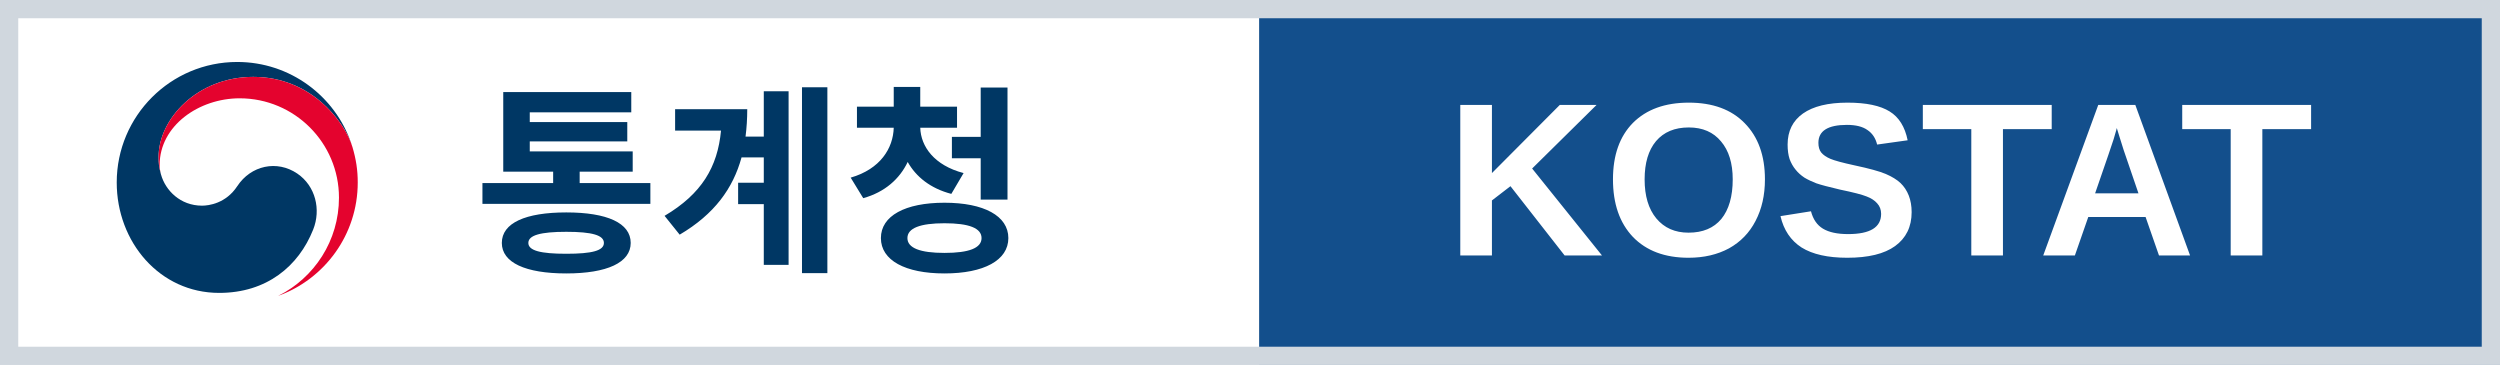
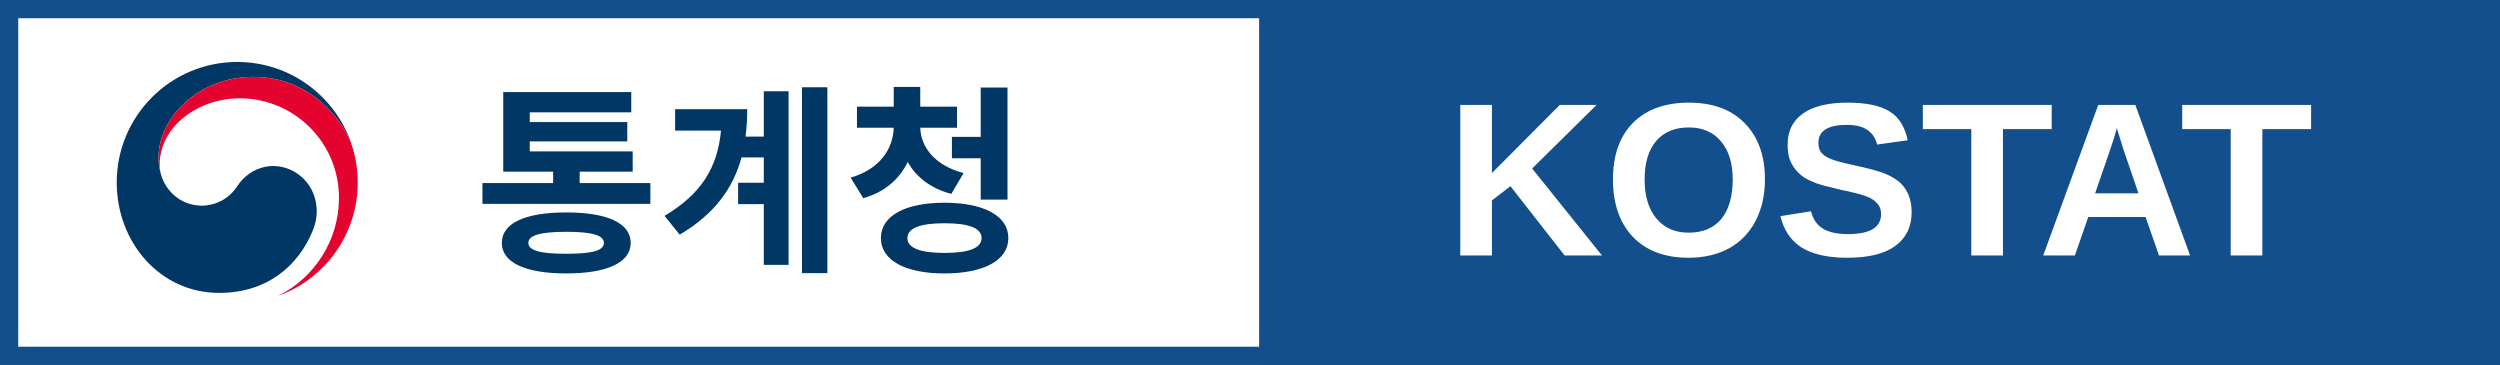
<svg xmlns="http://www.w3.org/2000/svg" width="137.0" height="20" viewBox="0 0 137.0 20" role="img" aria-label="통계청 KOSTAT">
  <defs>
    <clipPath id="badge-shape">
      <rect width="137.0" height="20" rx="0" />
    </clipPath>
  </defs>
  <g clip-path="url(#badge-shape)">
    <rect width="137.0" height="20" rx="0" fill="#ffffff" />
    <path d="M69.0 0h68v20h-68z" fill="#134f8c" />
  </g>
-   <rect x="0.5" y="0.5" width="136.0" height="19" rx="0" fill="none" stroke="#d0d7de" />
+   <rect x="0.5" y="0.5" width="136.0" height="19" rx="0" fill="none" stroke="#134f8c" />
  <g transform="translate(6.000 3.000) scale(0.080793)">
    <path fill="#fff" d="M173.282 86.65c0 47.844-38.794 86.632-86.646 86.632C38.799 173.282 0 134.494 0 86.65 0 38.788 38.799 0 86.636 0c47.852 0 86.646 38.788 86.646 86.65" />
    <path fill="#003764" d="M127.389 80.598c-13.791-9.365-31.439-5.542-40.717 8.533-7.72 11.767-19.405 13.235-23.906 13.235-14.751 0-24.824-10.367-27.818-21.095h-.01c-.039-.108-.059-.2-.09-.307-.025-.12-.056-.233-.089-.366-1.177-4.467-1.467-6.609-1.467-11.368 0-25.65 26.321-54.213 64.215-54.213 38.829 0 61.05 29.545 66.78 45.979a12 12 0 0 1-.291-.877C152.981 27.994 122.522 4.903 86.639 4.903c-45.13 0-81.729 36.59-81.729 81.739 0 40.351 29.108 74.891 69.479 74.891 32.197 0 53.842-18.052 63.757-42.93 5.45-13.614 1.595-29.605-10.757-38.005" />
    <path fill="#e4032e" d="M164.788 62.589c-4.777-16.026-27.153-47.571-67.282-47.571-37.894 0-64.214 28.563-64.214 54.212 0 4.759.29 6.901 1.466 11.368a24 24 0 0 1-.74-5.823c0-26.721 26.741-45.227 54.248-45.227 37.218 0 67.388 30.174 67.388 67.39 0 29.173-16.785 54.437-41.179 66.565v.023c31.455-11.391 53.908-41.512 53.908-76.884 0-8.378-1.127-15.759-3.595-24.053" />
  </g>
  <text x="26.0" y="14" fill="#003764" font-family="-apple-system, BlinkMacSystemFont, 'Segoe UI', 'Noto Sans KR', 'Malgun Gothic', Arial, sans-serif" font-size="11" font-weight="600">통계청</text>
  <text x="103" y="14" fill="#ffffff" text-anchor="middle" font-family="Arial, Helvetica, sans-serif" font-size="12" font-weight="700">KOSTAT</text>
</svg>
